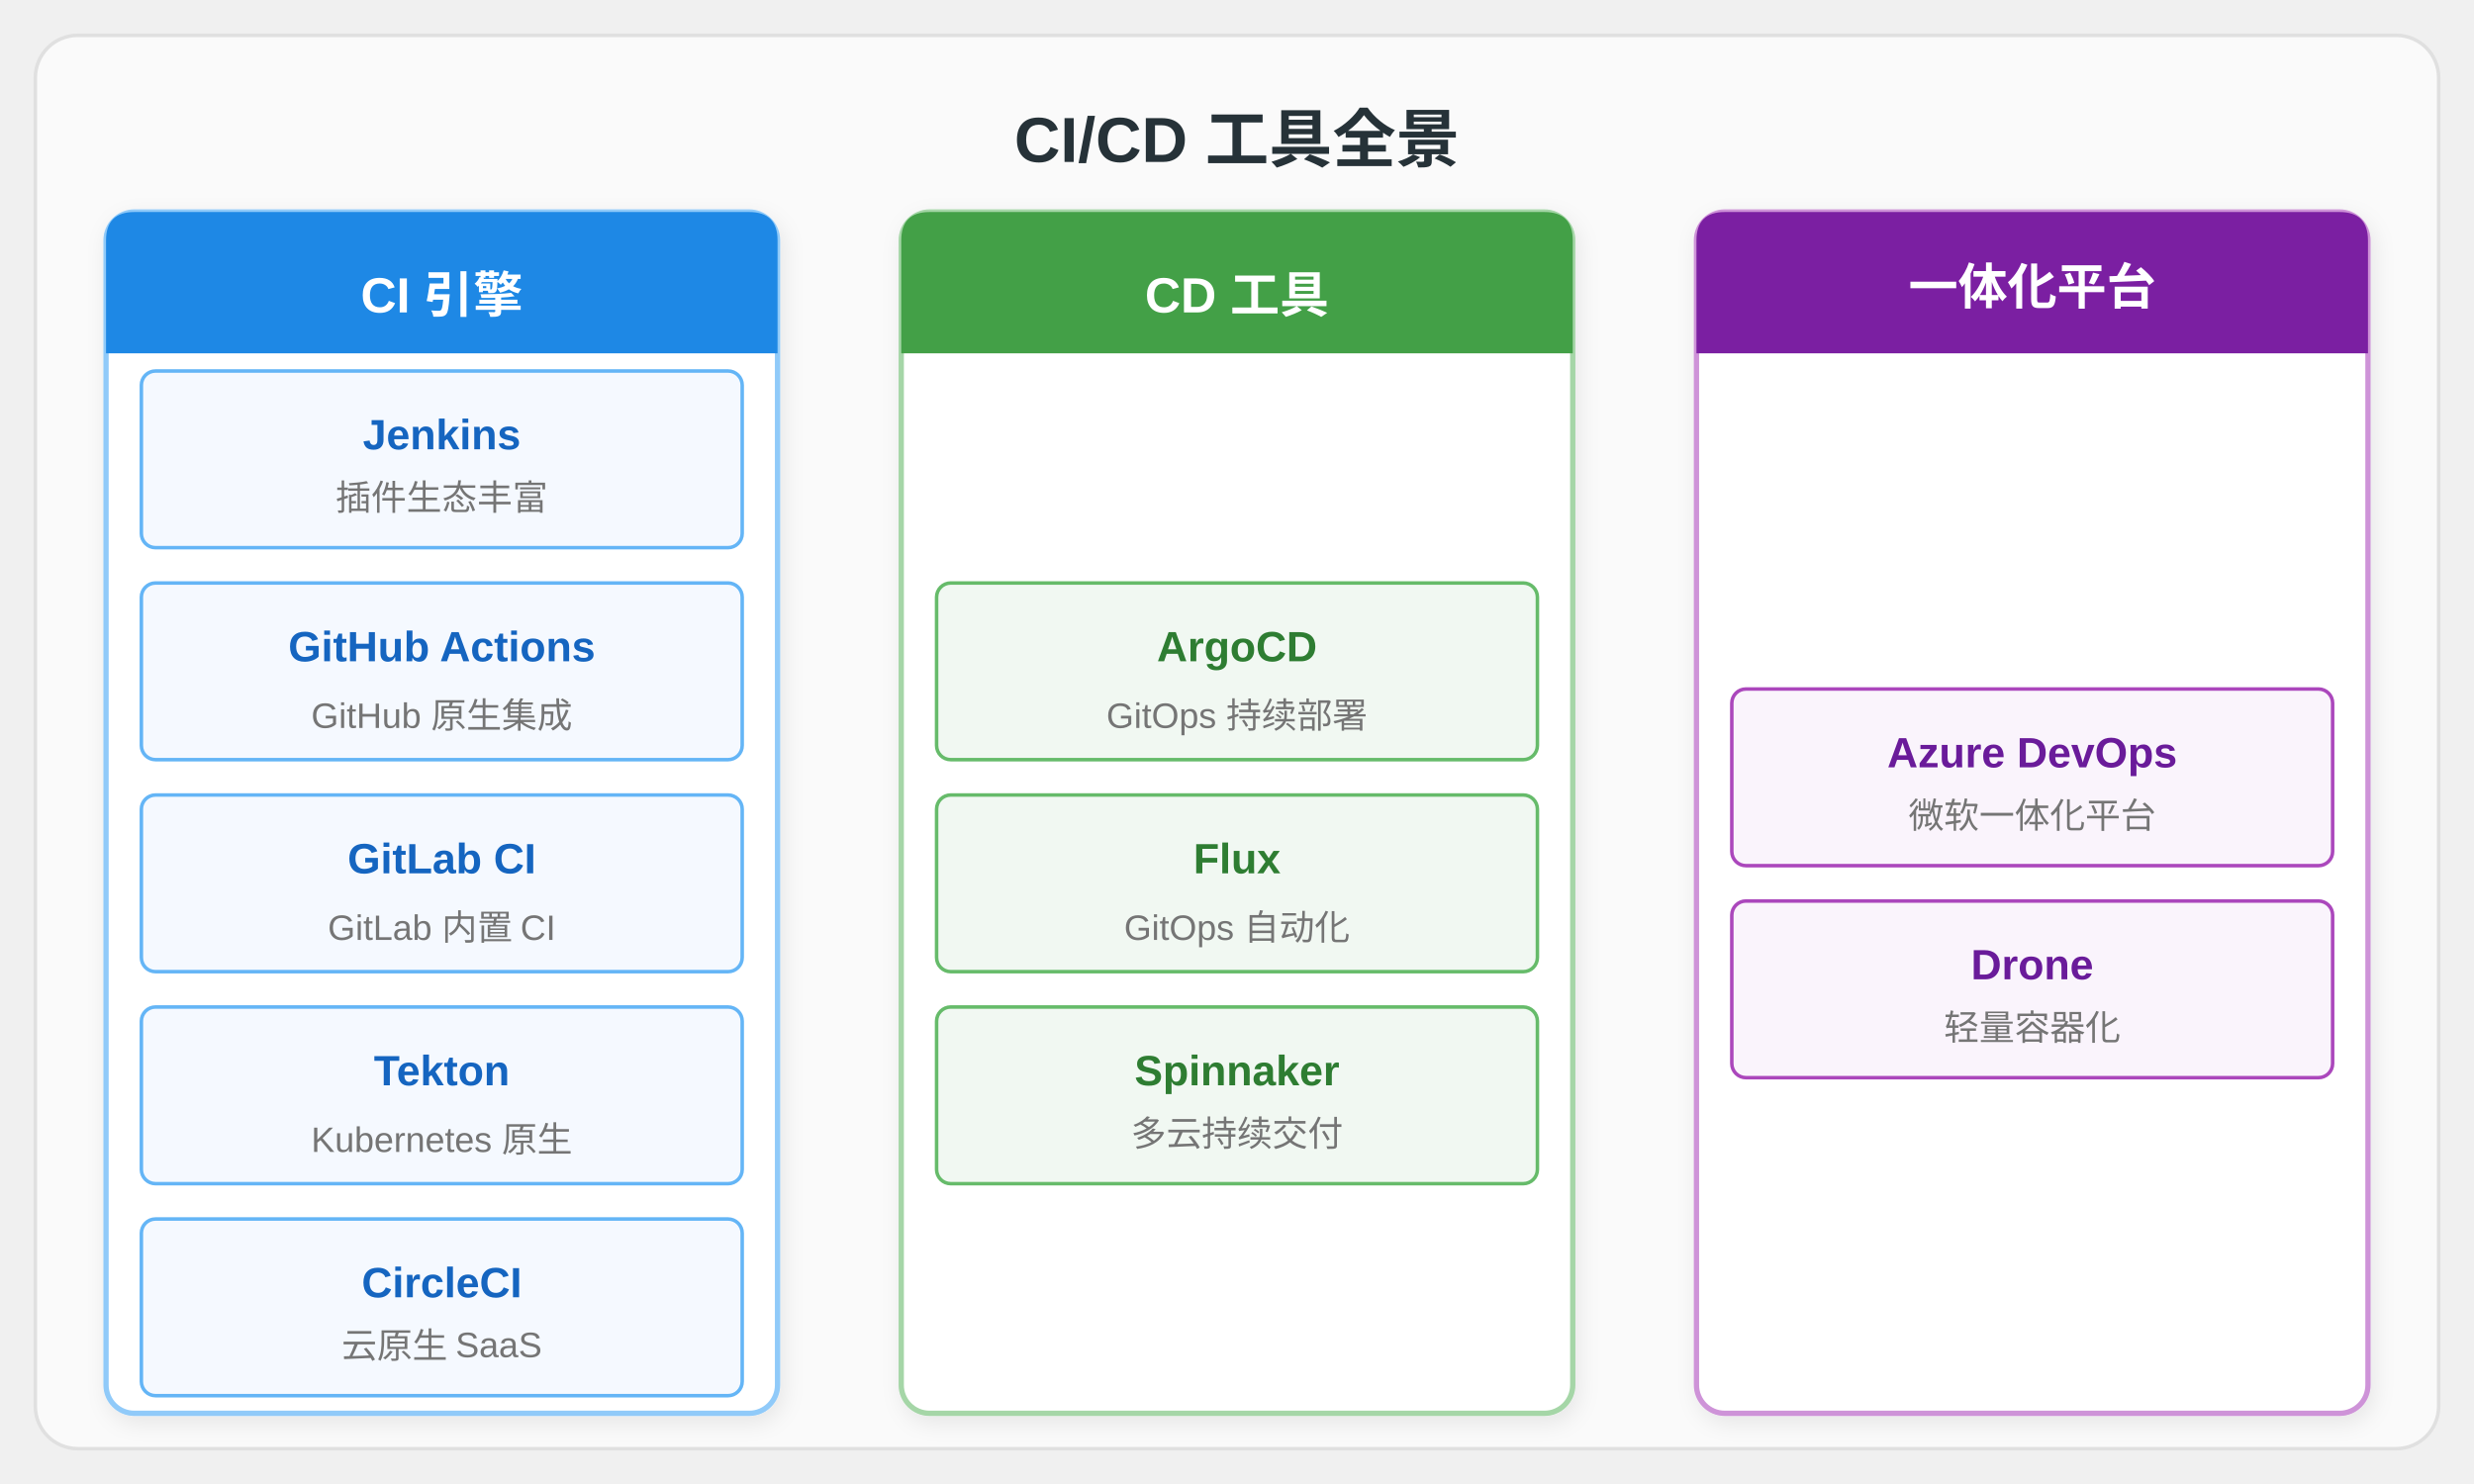
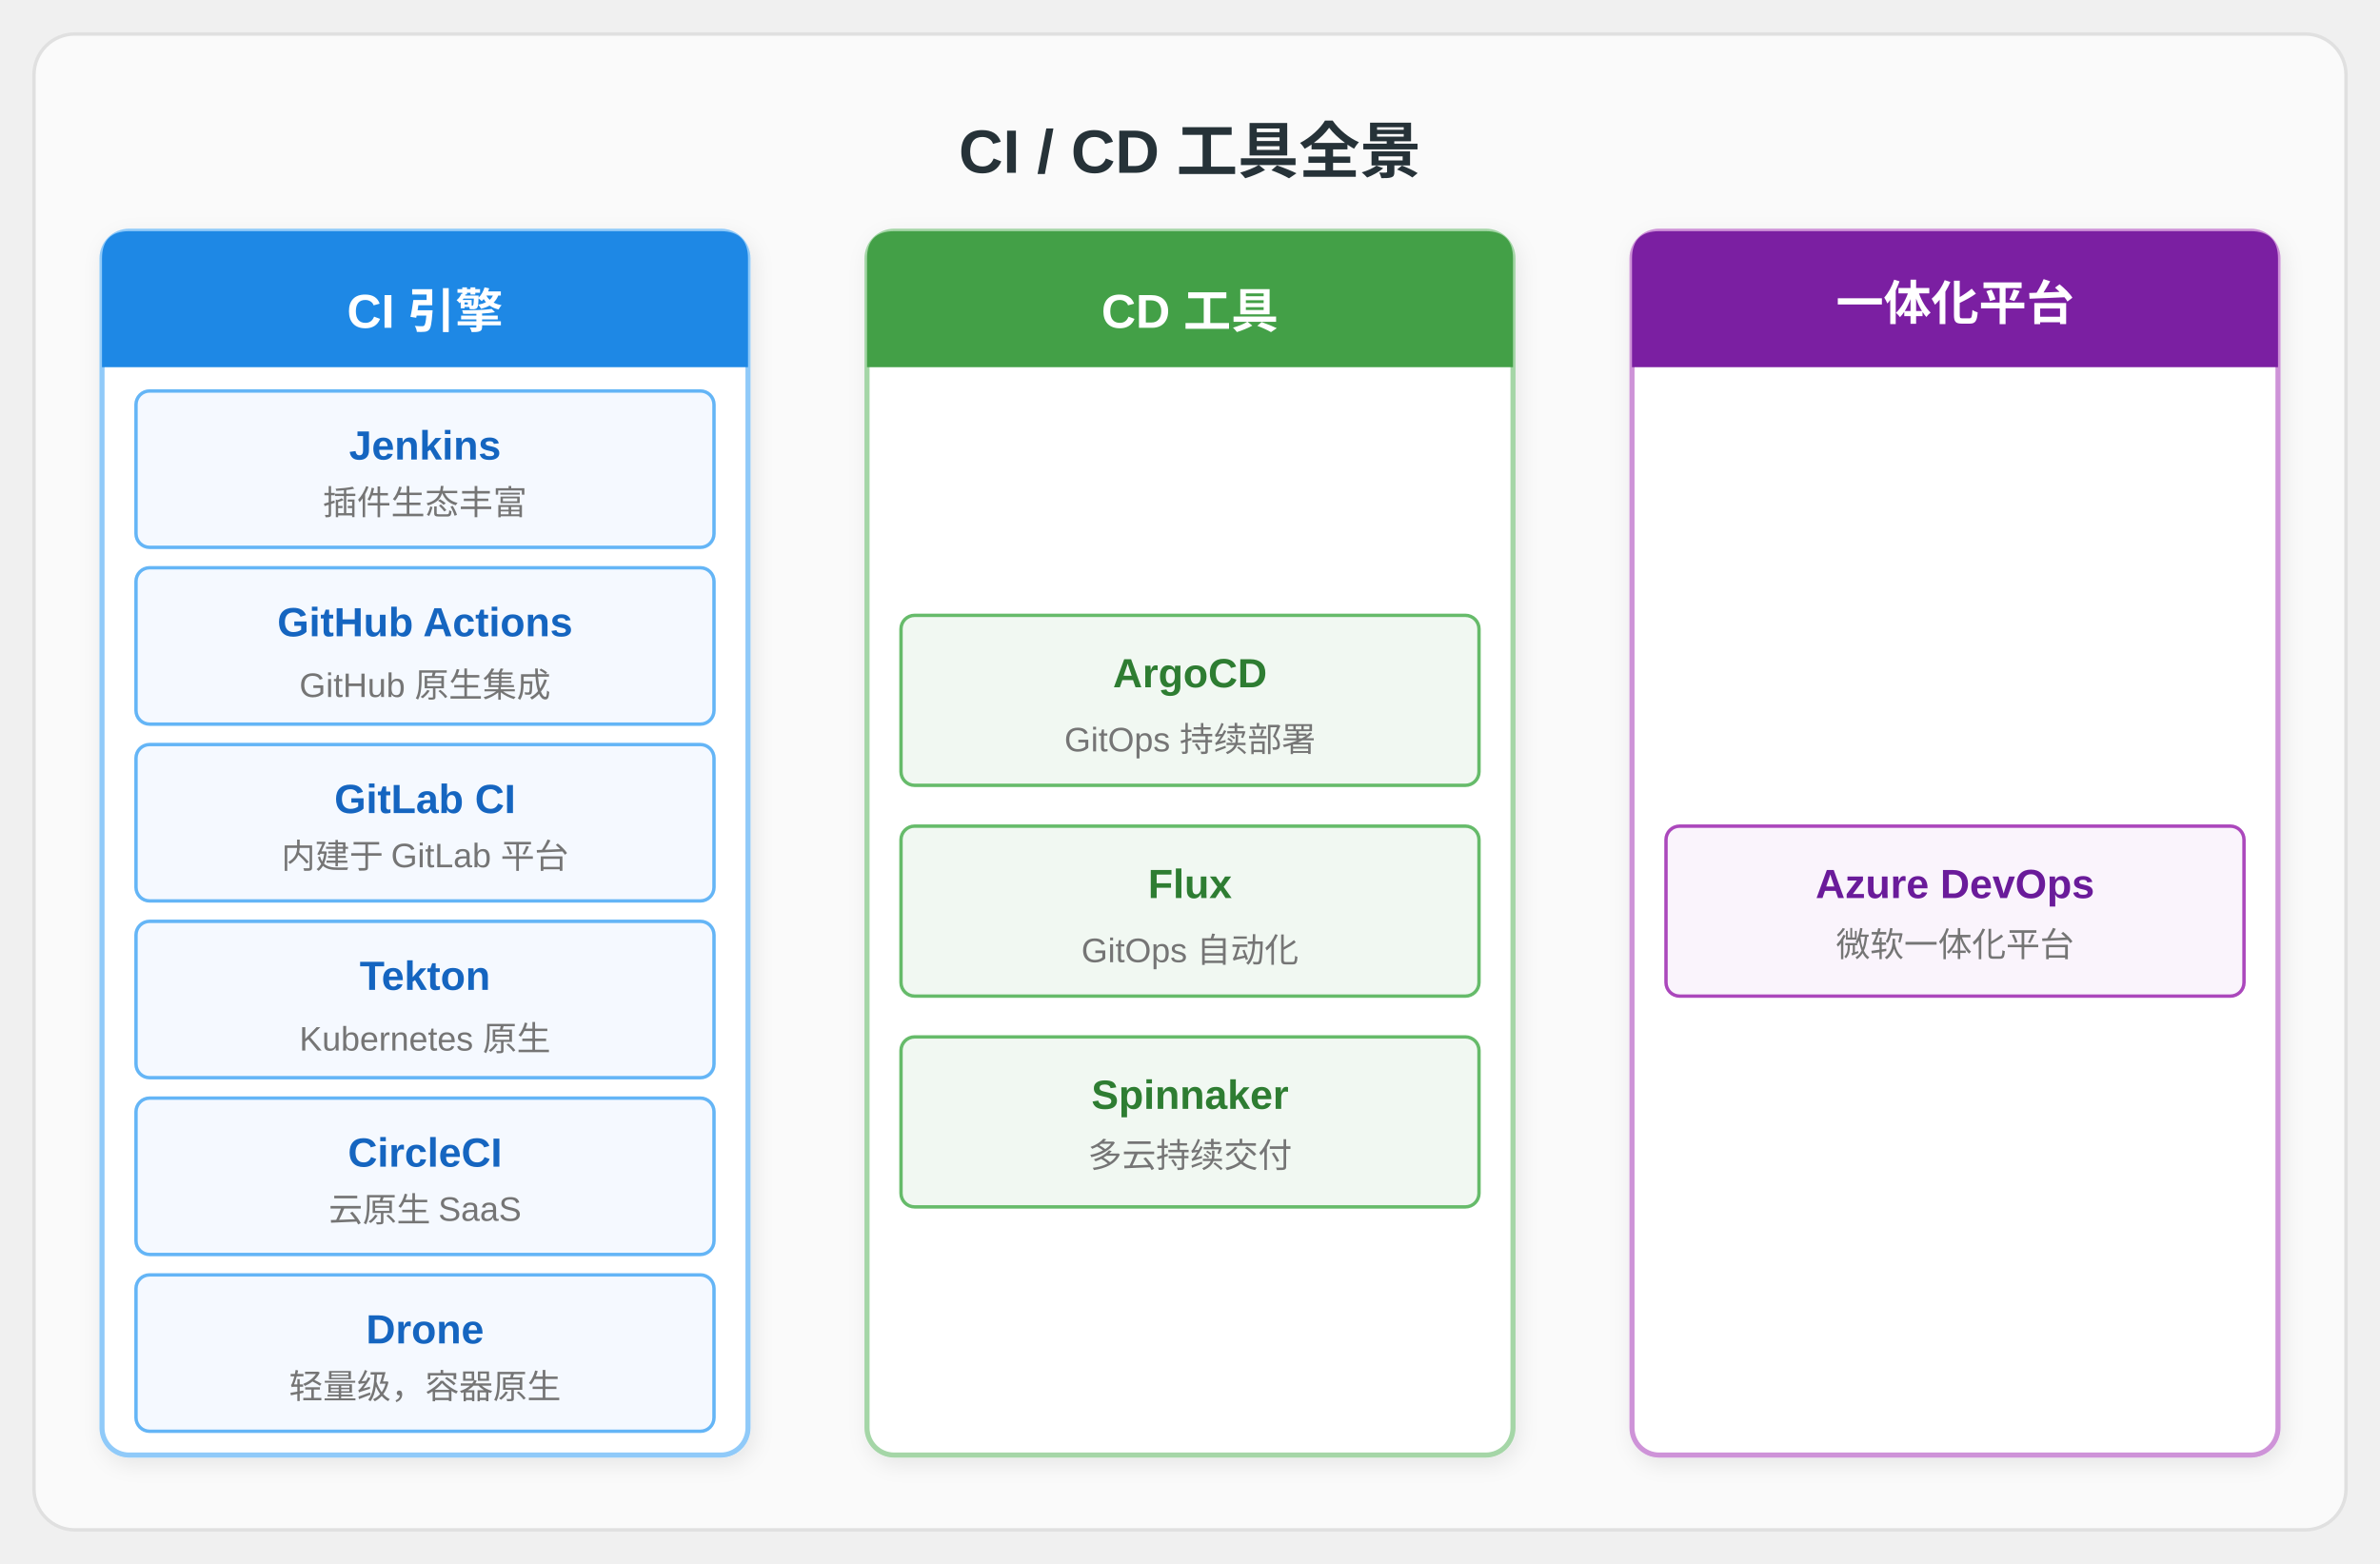
- <svg xmlns="http://www.w3.org/2000/svg" viewBox="0 0 700 420" font-family="'Segoe UI',Arial,sans-serif">
+ <svg xmlns="http://www.w3.org/2000/svg" viewBox="0 0 700 460" font-family="'Segoe UI',Arial,sans-serif">
  <defs>
    <filter id="shadow2">
      <feDropShadow dx="1" dy="2" flood-color="#000" flood-opacity="0.08" stdDeviation="3" />
    </filter>
  </defs>
-   <rect x="10" y="10" width="680" height="400" rx="12" fill="#FAFAFA" stroke="#E0E0E0" stroke-width="1" />
-   <text x="350" y="35" text-anchor="middle" dominant-baseline="central" font-size="18" font-weight="bold" fill="#263238">CI/CD 工具全景</text>
-   <rect x="30" y="60" width="190" height="340" rx="8" fill="#FFFFFF" stroke="#90CAF9" stroke-width="1.5" filter="url(#shadow2)" />
-   <path d="M38,60 H212 Q220,60 220,68 V100 H30 V68 Q30,60 38,60 Z" fill="#1E88E5" />
-   <text x="125" y="80" text-anchor="middle" dominant-baseline="central" font-size="14" font-weight="bold" fill="#FFFFFF">CI 引擎</text>
-   <rect x="255" y="60" width="190" height="340" rx="8" fill="#FFFFFF" stroke="#A5D6A7" stroke-width="1.5" filter="url(#shadow2)" />
-   <path d="M263,60 H437 Q445,60 445,68 V100 H255 V68 Q255,60 263,60 Z" fill="#43A047" />
-   <text x="350" y="80" text-anchor="middle" dominant-baseline="central" font-size="14" font-weight="bold" fill="#FFFFFF">CD 工具</text>
-   <rect x="480" y="60" width="190" height="340" rx="8" fill="#FFFFFF" stroke="#CE93D8" stroke-width="1.5" filter="url(#shadow2)" />
-   <path d="M488,60 H662 Q670,60 670,68 V100 H480 V68 Q480,60 488,60 Z" fill="#7B1FA2" />
-   <text x="575" y="80" text-anchor="middle" dominant-baseline="central" font-size="14" font-weight="bold" fill="#FFFFFF">一体化平台</text>
-   <rect x="40" y="105" width="170" height="50" rx="4" fill="#F5F9FF" stroke="#64B5F6" stroke-width="1" />
-   <text x="125" y="123" text-anchor="middle" dominant-baseline="central" font-size="12" font-weight="600" fill="#1565C0">Jenkins</text>
-   <text x="125" y="140" text-anchor="middle" dominant-baseline="central" font-size="10" fill="#757575">插件生态丰富</text>
-   <rect x="40" y="165" width="170" height="50" rx="4" fill="#F5F9FF" stroke="#64B5F6" stroke-width="1" />
+   <rect x="10" y="10" width="680" height="440" rx="12" fill="#FAFAFA" stroke="#E0E0E0" stroke-width="1" />
+   <text x="350" y="40" text-anchor="middle" dominant-baseline="central" font-size="18" font-weight="bold" fill="#263238">CI / CD 工具全景</text>
+   <rect x="30" y="68" width="190" height="360" rx="8" fill="#FFFFFF" stroke="#90CAF9" stroke-width="1.5" filter="url(#shadow2)" />
+   <path d="M38,68 H212 Q220,68 220,76 V108 H30 V76 Q30,68 38,68 Z" fill="#1E88E5" />
+   <text x="125" y="88" text-anchor="middle" dominant-baseline="central" font-size="14" font-weight="bold" fill="#FFFFFF">CI 引擎</text>
+   <rect x="255" y="68" width="190" height="360" rx="8" fill="#FFFFFF" stroke="#A5D6A7" stroke-width="1.5" filter="url(#shadow2)" />
+   <path d="M263,68 H437 Q445,68 445,76 V108 H255 V76 Q255,68 263,68 Z" fill="#43A047" />
+   <text x="350" y="88" text-anchor="middle" dominant-baseline="central" font-size="14" font-weight="bold" fill="#FFFFFF">CD 工具</text>
+   <rect x="480" y="68" width="190" height="360" rx="8" fill="#FFFFFF" stroke="#CE93D8" stroke-width="1.5" filter="url(#shadow2)" />
+   <path d="M488,68 H662 Q670,68 670,76 V108 H480 V76 Q480,68 488,68 Z" fill="#7B1FA2" />
+   <text x="575" y="88" text-anchor="middle" dominant-baseline="central" font-size="14" font-weight="bold" fill="#FFFFFF">一体化平台</text>
+   <rect x="40" y="115" width="170" height="46" rx="4" fill="#F5F9FF" stroke="#64B5F6" stroke-width="1" />
+   <text x="125" y="131" text-anchor="middle" dominant-baseline="central" font-size="12" font-weight="600" fill="#1565C0">Jenkins</text>
+   <text x="125" y="147" text-anchor="middle" dominant-baseline="central" font-size="10" fill="#757575">插件生态丰富</text>
+   <rect x="40" y="167" width="170" height="46" rx="4" fill="#F5F9FF" stroke="#64B5F6" stroke-width="1" />
  <text x="125" y="183" text-anchor="middle" dominant-baseline="central" font-size="12" font-weight="600" fill="#1565C0">GitHub Actions</text>
-   <text x="125" y="200" text-anchor="middle" dominant-baseline="central" font-size="10" fill="#757575">GitHub 原生集成</text>
-   <rect x="40" y="225" width="170" height="50" rx="4" fill="#F5F9FF" stroke="#64B5F6" stroke-width="1" />
-   <text x="125" y="243" text-anchor="middle" dominant-baseline="central" font-size="12" font-weight="600" fill="#1565C0">GitLab CI</text>
-   <text x="125" y="260" text-anchor="middle" dominant-baseline="central" font-size="10" fill="#757575">GitLab 内置 CI</text>
-   <rect x="40" y="285" width="170" height="50" rx="4" fill="#F5F9FF" stroke="#64B5F6" stroke-width="1" />
-   <text x="125" y="303" text-anchor="middle" dominant-baseline="central" font-size="12" font-weight="600" fill="#1565C0">Tekton</text>
-   <text x="125" y="320" text-anchor="middle" dominant-baseline="central" font-size="10" fill="#757575">Kubernetes 原生</text>
-   <rect x="40" y="345" width="170" height="50" rx="4" fill="#F5F9FF" stroke="#64B5F6" stroke-width="1" />
-   <text x="125" y="363" text-anchor="middle" dominant-baseline="central" font-size="12" font-weight="600" fill="#1565C0">CircleCI</text>
-   <text x="125" y="380" text-anchor="middle" dominant-baseline="central" font-size="10" fill="#757575">云原生 SaaS</text>
-   <rect x="265" y="165" width="170" height="50" rx="4" fill="#F1F8F2" stroke="#66BB6A" stroke-width="1" />
-   <text x="350" y="183" text-anchor="middle" dominant-baseline="central" font-size="12" font-weight="600" fill="#2E7D32">ArgoCD</text>
-   <text x="350" y="200" text-anchor="middle" dominant-baseline="central" font-size="10" fill="#757575">GitOps 持续部署</text>
-   <rect x="265" y="225" width="170" height="50" rx="4" fill="#F1F8F2" stroke="#66BB6A" stroke-width="1" />
-   <text x="350" y="243" text-anchor="middle" dominant-baseline="central" font-size="12" font-weight="600" fill="#2E7D32">Flux</text>
-   <text x="350" y="260" text-anchor="middle" dominant-baseline="central" font-size="10" fill="#757575">GitOps 自动化</text>
-   <rect x="265" y="285" width="170" height="50" rx="4" fill="#F1F8F2" stroke="#66BB6A" stroke-width="1" />
-   <text x="350" y="303" text-anchor="middle" dominant-baseline="central" font-size="12" font-weight="600" fill="#2E7D32">Spinnaker</text>
-   <text x="350" y="320" text-anchor="middle" dominant-baseline="central" font-size="10" fill="#757575">多云持续交付</text>
-   <rect x="490" y="195" width="170" height="50" rx="4" fill="#FAF4FC" stroke="#AB47BC" stroke-width="1" />
-   <text x="575" y="213" text-anchor="middle" dominant-baseline="central" font-size="12" font-weight="600" fill="#6A1B9A">Azure DevOps</text>
-   <text x="575" y="230" text-anchor="middle" dominant-baseline="central" font-size="10" fill="#757575">微软一体化平台</text>
-   <rect x="490" y="255" width="170" height="50" rx="4" fill="#FAF4FC" stroke="#AB47BC" stroke-width="1" />
-   <text x="575" y="273" text-anchor="middle" dominant-baseline="central" font-size="12" font-weight="600" fill="#6A1B9A">Drone</text>
-   <text x="575" y="290" text-anchor="middle" dominant-baseline="central" font-size="10" fill="#757575">轻量容器化</text>
+   <text x="125" y="199" text-anchor="middle" dominant-baseline="central" font-size="10" fill="#757575">GitHub 原生集成</text>
+   <rect x="40" y="219" width="170" height="46" rx="4" fill="#F5F9FF" stroke="#64B5F6" stroke-width="1" />
+   <text x="125" y="235" text-anchor="middle" dominant-baseline="central" font-size="12" font-weight="600" fill="#1565C0">GitLab CI</text>
+   <text x="125" y="251" text-anchor="middle" dominant-baseline="central" font-size="10" fill="#757575">内建于 GitLab 平台</text>
+   <rect x="40" y="271" width="170" height="46" rx="4" fill="#F5F9FF" stroke="#64B5F6" stroke-width="1" />
+   <text x="125" y="287" text-anchor="middle" dominant-baseline="central" font-size="12" font-weight="600" fill="#1565C0">Tekton</text>
+   <text x="125" y="303" text-anchor="middle" dominant-baseline="central" font-size="10" fill="#757575">Kubernetes 原生</text>
+   <rect x="40" y="323" width="170" height="46" rx="4" fill="#F5F9FF" stroke="#64B5F6" stroke-width="1" />
+   <text x="125" y="339" text-anchor="middle" dominant-baseline="central" font-size="12" font-weight="600" fill="#1565C0">CircleCI</text>
+   <text x="125" y="355" text-anchor="middle" dominant-baseline="central" font-size="10" fill="#757575">云原生 SaaS</text>
+   <rect x="40" y="375" width="170" height="46" rx="4" fill="#F5F9FF" stroke="#64B5F6" stroke-width="1" />
+   <text x="125" y="391" text-anchor="middle" dominant-baseline="central" font-size="12" font-weight="600" fill="#1565C0">Drone</text>
+   <text x="125" y="407" text-anchor="middle" dominant-baseline="central" font-size="10" fill="#757575">轻量级，容器原生</text>
+   <rect x="265" y="181" width="170" height="50" rx="4" fill="#F1F8F2" stroke="#66BB6A" stroke-width="1" />
+   <text x="350" y="198" text-anchor="middle" dominant-baseline="central" font-size="12" font-weight="600" fill="#2E7D32">ArgoCD</text>
+   <text x="350" y="215" text-anchor="middle" dominant-baseline="central" font-size="10" fill="#757575">GitOps 持续部署</text>
+   <rect x="265" y="243" width="170" height="50" rx="4" fill="#F1F8F2" stroke="#66BB6A" stroke-width="1" />
+   <text x="350" y="260" text-anchor="middle" dominant-baseline="central" font-size="12" font-weight="600" fill="#2E7D32">Flux</text>
+   <text x="350" y="277" text-anchor="middle" dominant-baseline="central" font-size="10" fill="#757575">GitOps 自动化</text>
+   <rect x="265" y="305" width="170" height="50" rx="4" fill="#F1F8F2" stroke="#66BB6A" stroke-width="1" />
+   <text x="350" y="322" text-anchor="middle" dominant-baseline="central" font-size="12" font-weight="600" fill="#2E7D32">Spinnaker</text>
+   <text x="350" y="339" text-anchor="middle" dominant-baseline="central" font-size="10" fill="#757575">多云持续交付</text>
+   <rect x="490" y="243" width="170" height="50" rx="4" fill="#FAF4FC" stroke="#AB47BC" stroke-width="1" />
+   <text x="575" y="260" text-anchor="middle" dominant-baseline="central" font-size="12" font-weight="600" fill="#6A1B9A">Azure DevOps</text>
+   <text x="575" y="277" text-anchor="middle" dominant-baseline="central" font-size="10" fill="#757575">微软一体化平台</text>
</svg>
